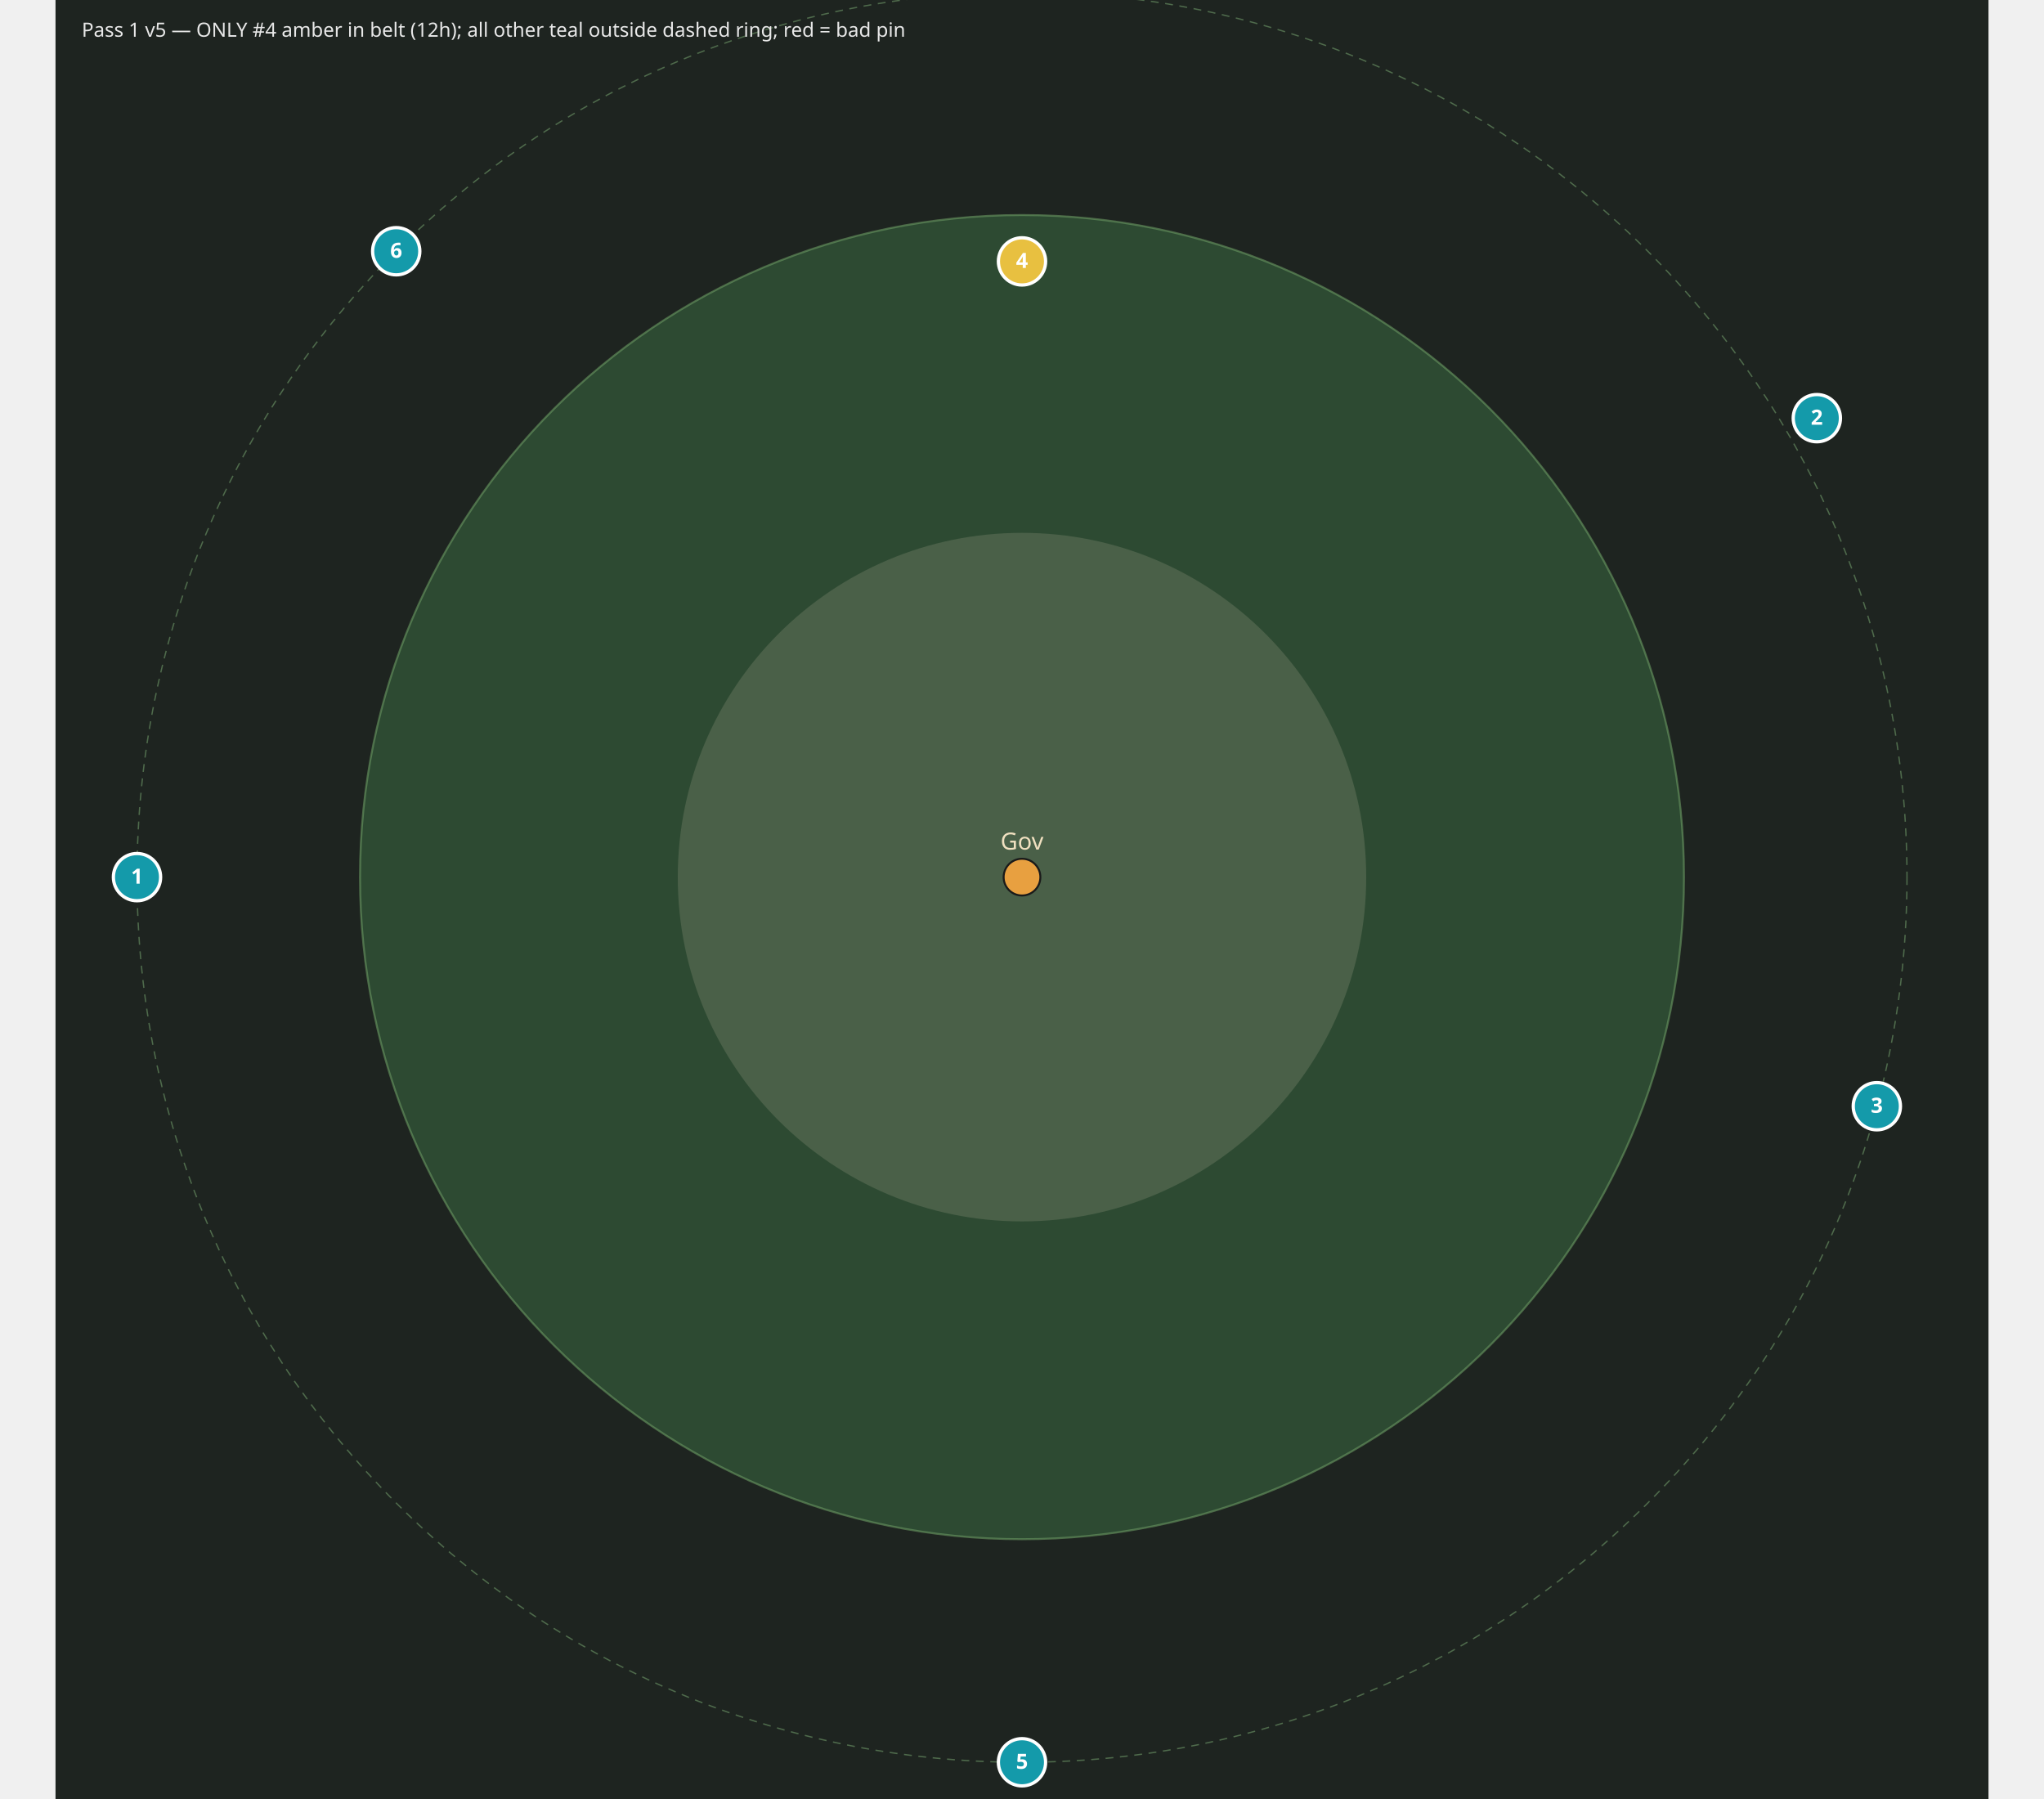
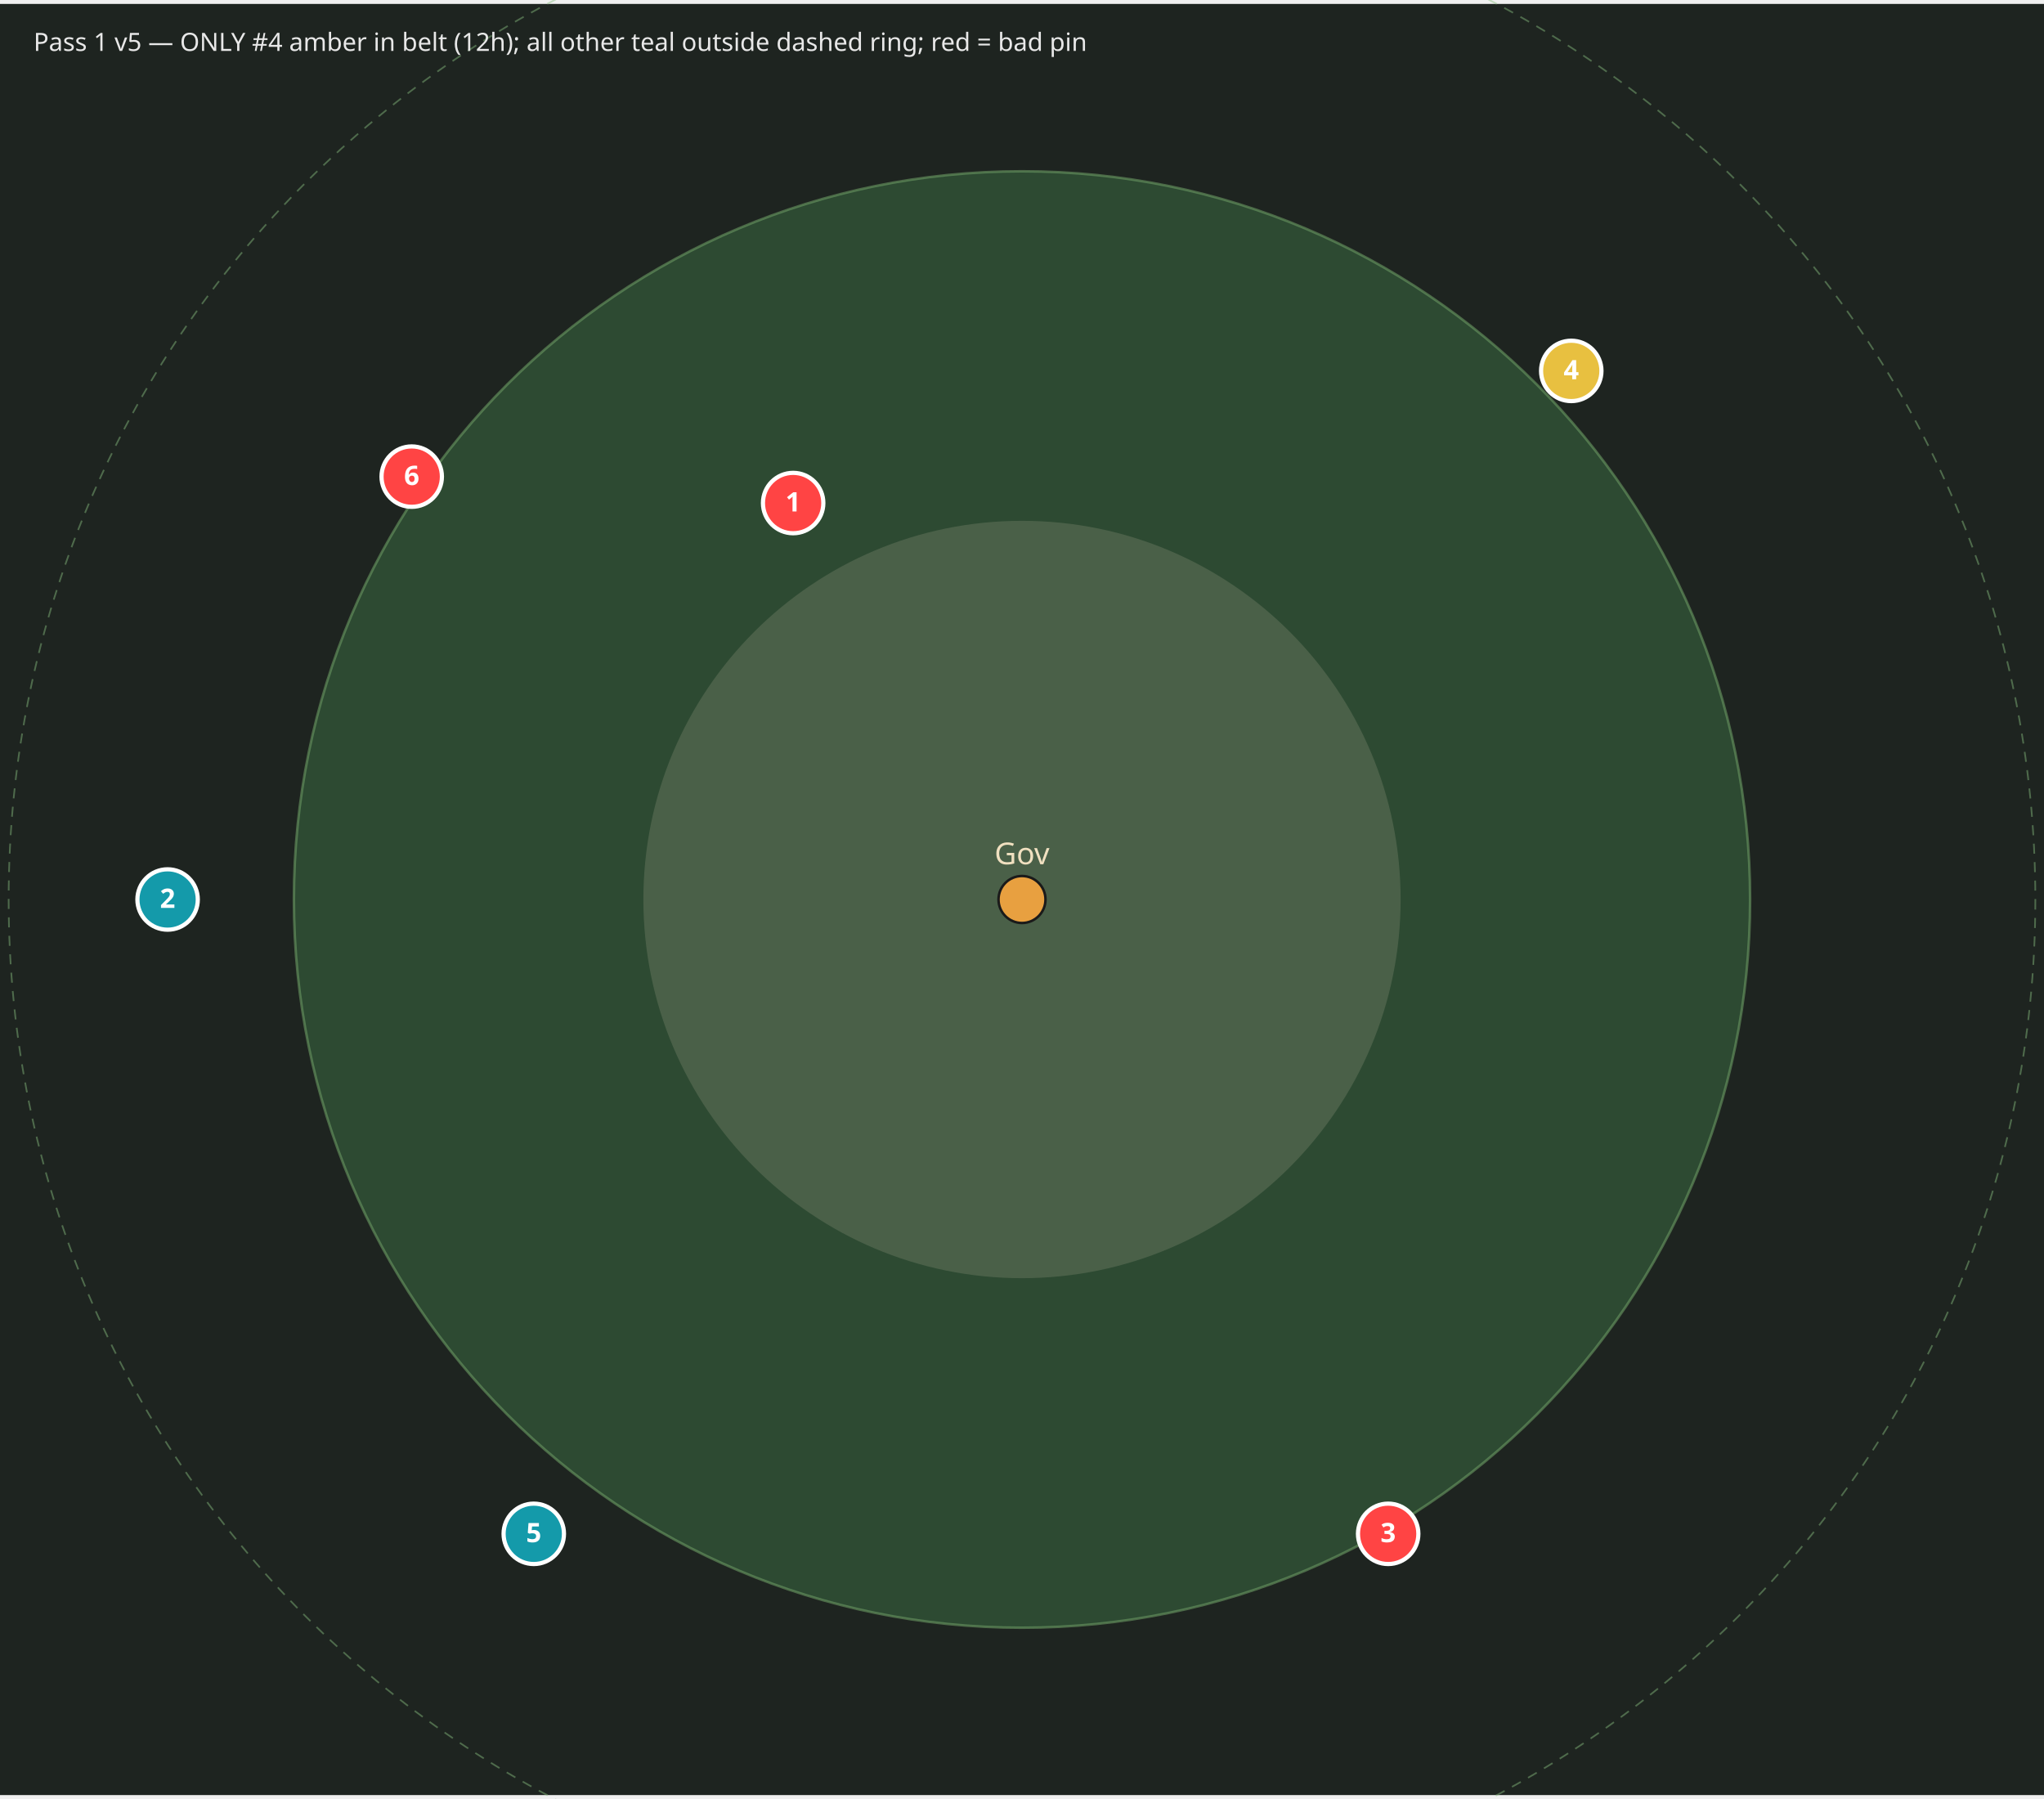
- <svg xmlns="http://www.w3.org/2000/svg" viewBox="-1473.446 -1337 2946.892 2742.206" width="1200" height="1056">
-   <rect x="-1473.446" y="-1337" width="2946.892" height="2742.206" fill="#1e2420" />
-   <circle cx="0" cy="0" r="1009.206" fill="#2d4a32" />
-   <circle cx="0" cy="0" r="524.787" fill="#4a6048" />
-   <circle cx="0" cy="0" r="1009.206" fill="none" stroke="#6a9a62" stroke-width="3" opacity="0.6" />
-   <circle cx="0" cy="0" r="1349.206" fill="none" stroke="#8ac080" stroke-width="2" stroke-dasharray="12 10" opacity="0.45" />
+ <svg xmlns="http://www.w3.org/2000/svg" viewBox="-1218.23 -1067.36 2436.46 2134.72" width="1200" height="1056">
+   <rect x="-1218.23" y="-1067.36" width="2436.46" height="2134.72" fill="#1e2420" />
+   <circle cx="0" cy="0" r="867.917" fill="#2d4a32" />
+   <circle cx="0" cy="0" r="451.317" fill="#4a6048" />
+   <circle cx="0" cy="0" r="867.917" fill="none" stroke="#6a9a62" stroke-width="3" opacity="0.6" />
+   <circle cx="0" cy="0" r="1207.917" fill="none" stroke="#8ac080" stroke-width="2" stroke-dasharray="12 10" opacity="0.45" />
  <circle cx="0" cy="0" r="28" fill="#e8a040" stroke="#1a1a1a" stroke-width="3" />
  <text x="0" y="-42" text-anchor="middle" fill="#f0e0c0" font-size="36" font-family="sans-serif">Gov</text>
-   <circle cx="-1349.206" cy="-8.261503280132346e-14" r="36" fill="#149aaa" stroke="#fff" stroke-width="5" />
-   <text x="-1349.206" y="10" text-anchor="middle" fill="#fff" font-size="32" font-weight="bold" font-family="sans-serif">1</text>
-   <circle cx="1211.748" cy="-699.603" r="36" fill="#149aaa" stroke="#fff" stroke-width="5" />
-   <text x="1211.748" y="-689.603" text-anchor="middle" fill="#fff" font-size="32" font-weight="bold" font-family="sans-serif">2</text>
-   <circle cx="1303.233" cy="349.2" r="36" fill="#149aaa" stroke="#fff" stroke-width="5" />
-   <text x="1303.233" y="359.2" text-anchor="middle" fill="#fff" font-size="32" font-weight="bold" font-family="sans-serif">3</text>
-   <circle cx="0" cy="-938.561" r="36" fill="#e8c040" stroke="#fff" stroke-width="5" />
-   <text x="0" y="-928.561" text-anchor="middle" fill="#fff" font-size="32" font-weight="bold" font-family="sans-serif">4</text>
-   <circle cx="-1.6523006560264692e-13" cy="1349.206" r="36" fill="#149aaa" stroke="#fff" stroke-width="5" />
-   <text x="-1.6523006560264692e-13" y="1359.206" text-anchor="middle" fill="#fff" font-size="32" font-weight="bold" font-family="sans-serif">5</text>
-   <circle cx="-954.033" cy="-954.033" r="36" fill="#149aaa" stroke="#fff" stroke-width="5" />
-   <text x="-954.033" y="-944.033" text-anchor="middle" fill="#fff" font-size="32" font-weight="bold" font-family="sans-serif">6</text>
-   <text x="-1433.446" y="-1281" fill="#e8e8e8" font-size="30" font-family="sans-serif">Pass 1 v5 — ONLY #4 amber in belt (12h); all other teal outside dashed ring; red = bad pin</text>
+   <circle cx="-272.8" cy="-472.5" r="36" fill="#ff4444" stroke="#fff" stroke-width="5" />
+   <text x="-272.8" y="-462.5" text-anchor="middle" fill="#fff" font-size="32" font-weight="bold" font-family="sans-serif">1</text>
+   <circle cx="-1018.45" cy="0" r="36" fill="#149aaa" stroke="#fff" stroke-width="5" />
+   <text x="-1018.45" y="10" text-anchor="middle" fill="#fff" font-size="32" font-weight="bold" font-family="sans-serif">2</text>
+   <circle cx="436.48" cy="756" r="36" fill="#ff4444" stroke="#fff" stroke-width="5" />
+   <text x="436.48" y="766" text-anchor="middle" fill="#fff" font-size="32" font-weight="bold" font-family="sans-serif">3</text>
+   <circle cx="654.72" cy="-630" r="36" fill="#e8c040" stroke="#fff" stroke-width="5" />
+   <text x="654.72" y="-620" text-anchor="middle" fill="#fff" font-size="32" font-weight="bold" font-family="sans-serif">4</text>
+   <circle cx="-581.97" cy="756" r="36" fill="#149aaa" stroke="#fff" stroke-width="5" />
+   <text x="-581.97" y="766" text-anchor="middle" fill="#fff" font-size="32" font-weight="bold" font-family="sans-serif">5</text>
+   <circle cx="-727.46" cy="-504" r="36" fill="#ff4444" stroke="#fff" stroke-width="5" />
+   <text x="-727.46" y="-494" text-anchor="middle" fill="#fff" font-size="32" font-weight="bold" font-family="sans-serif">6</text>
+   <text x="-1178.23" y="-1011.36" fill="#e8e8e8" font-size="30" font-family="sans-serif">Pass 1 v5 — ONLY #4 amber in belt (12h); all other teal outside dashed ring; red = bad pin</text>
</svg>
